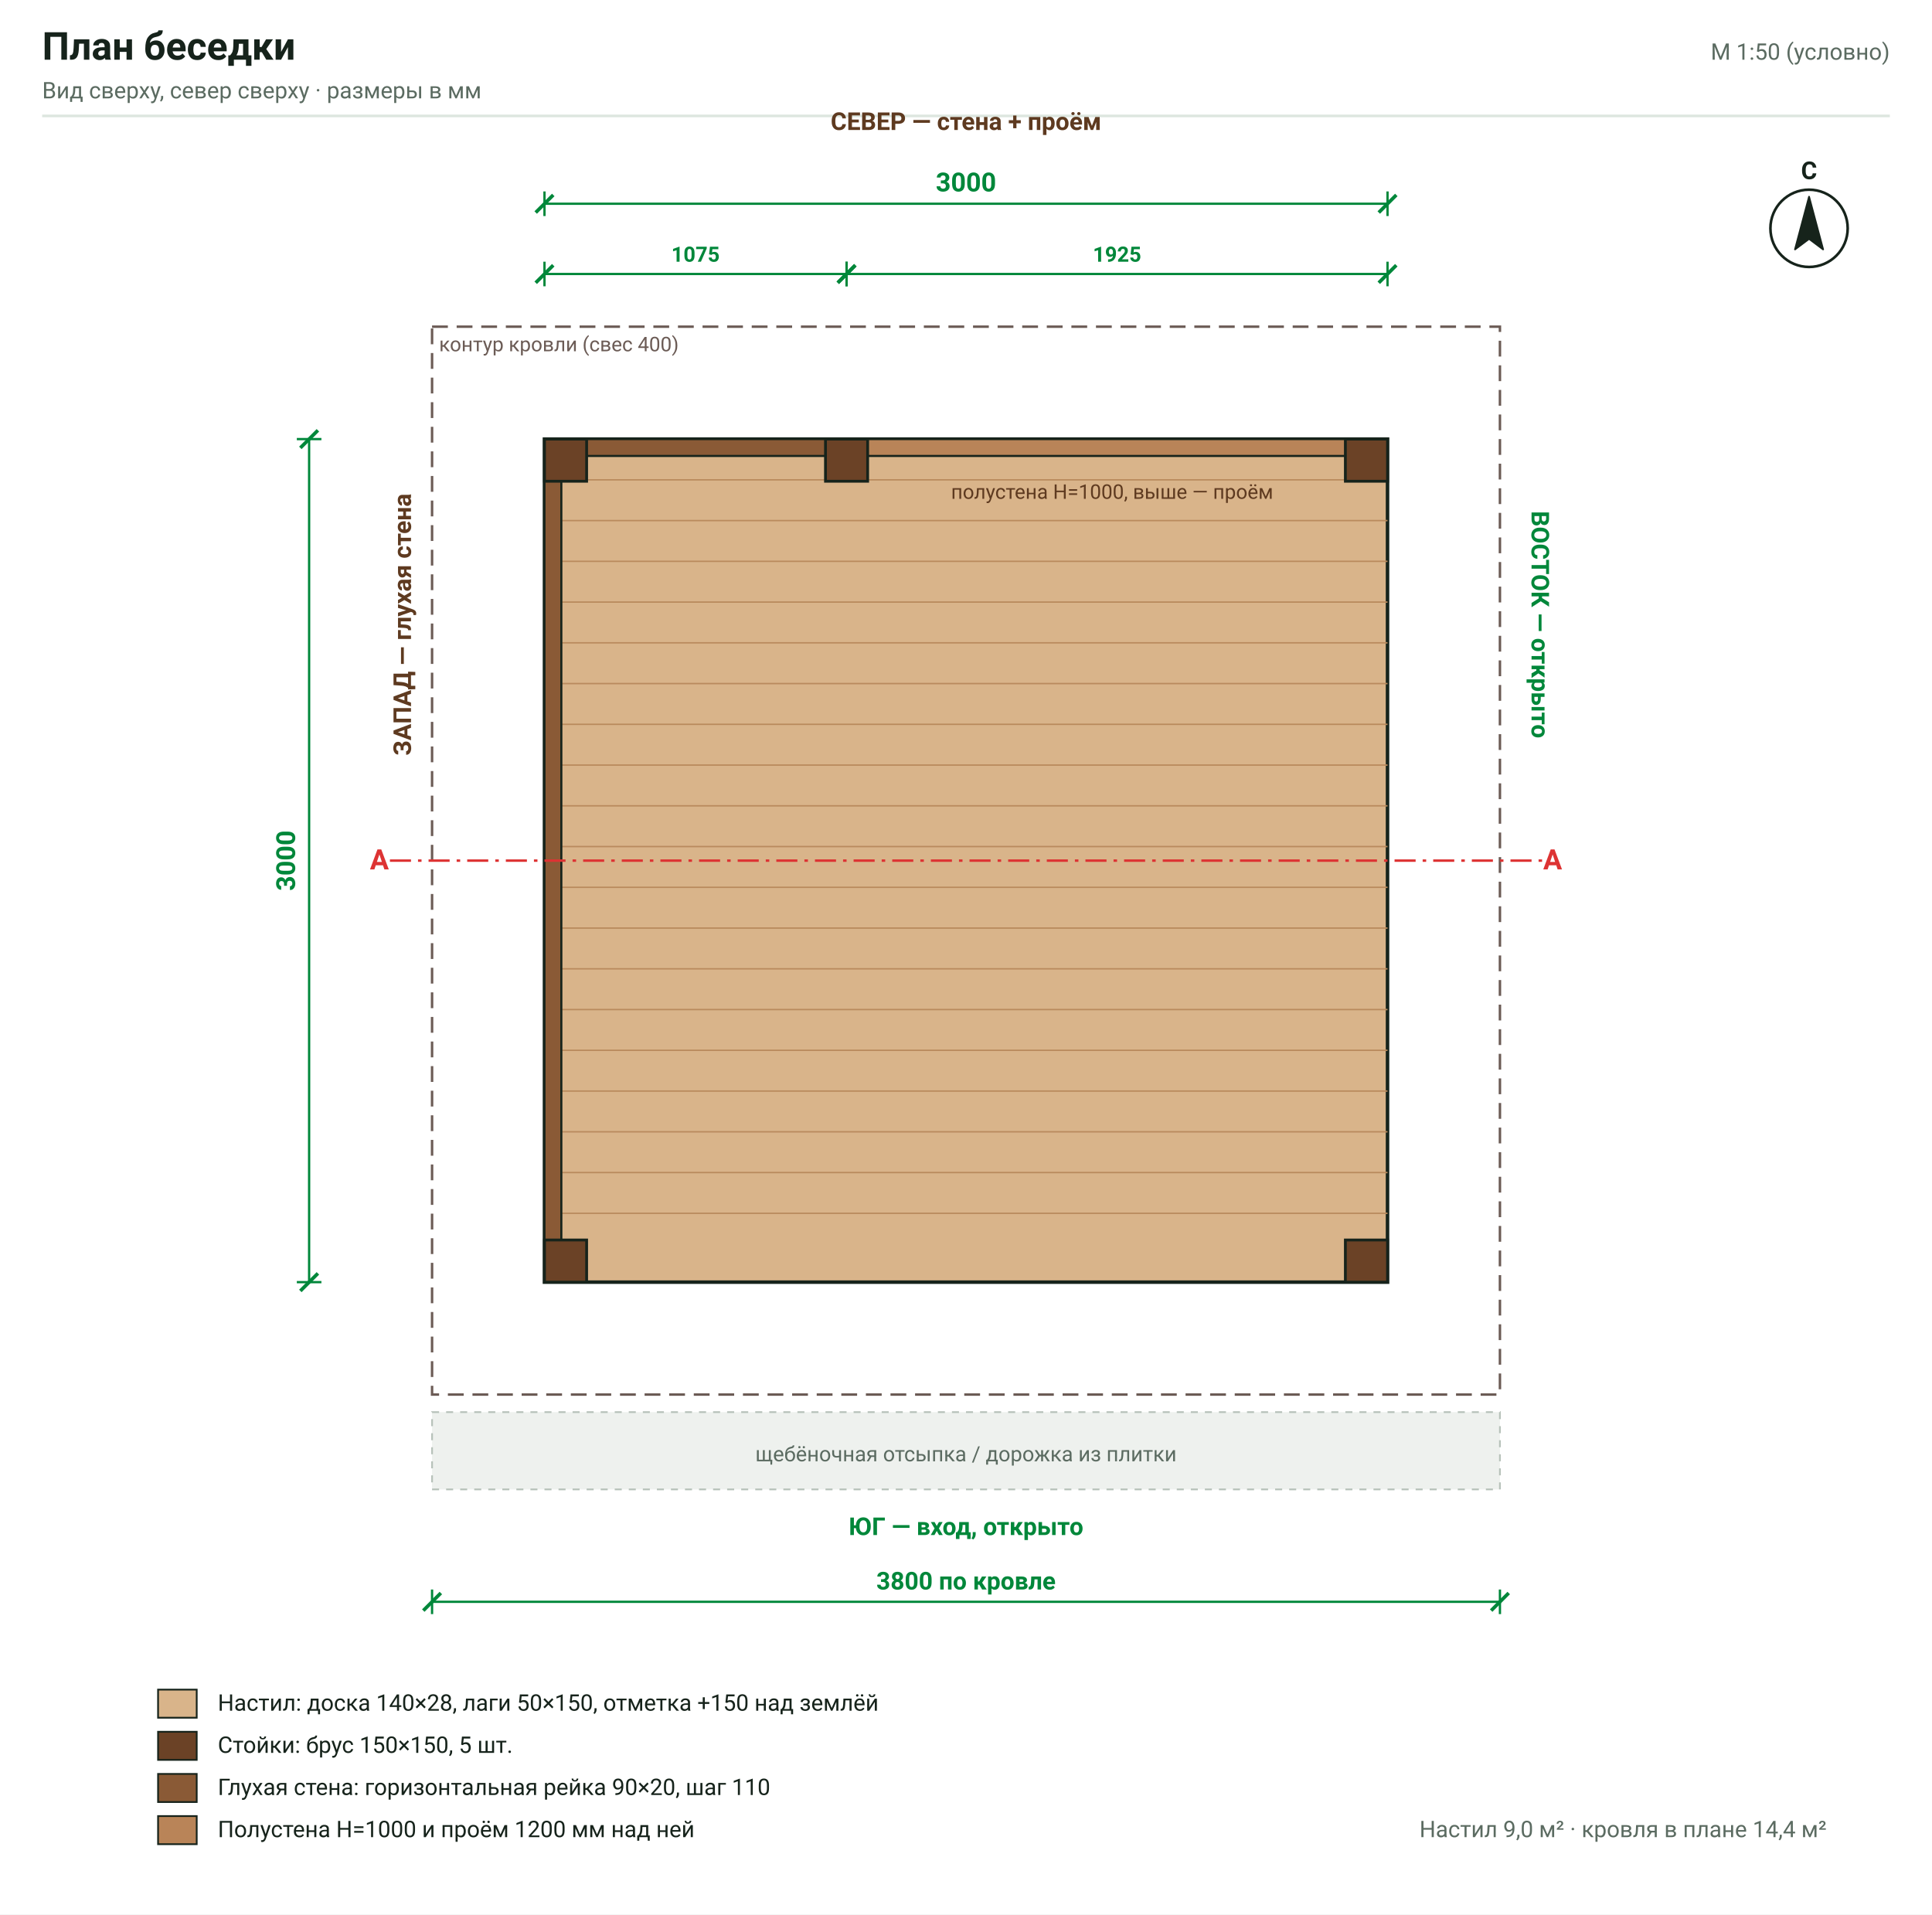
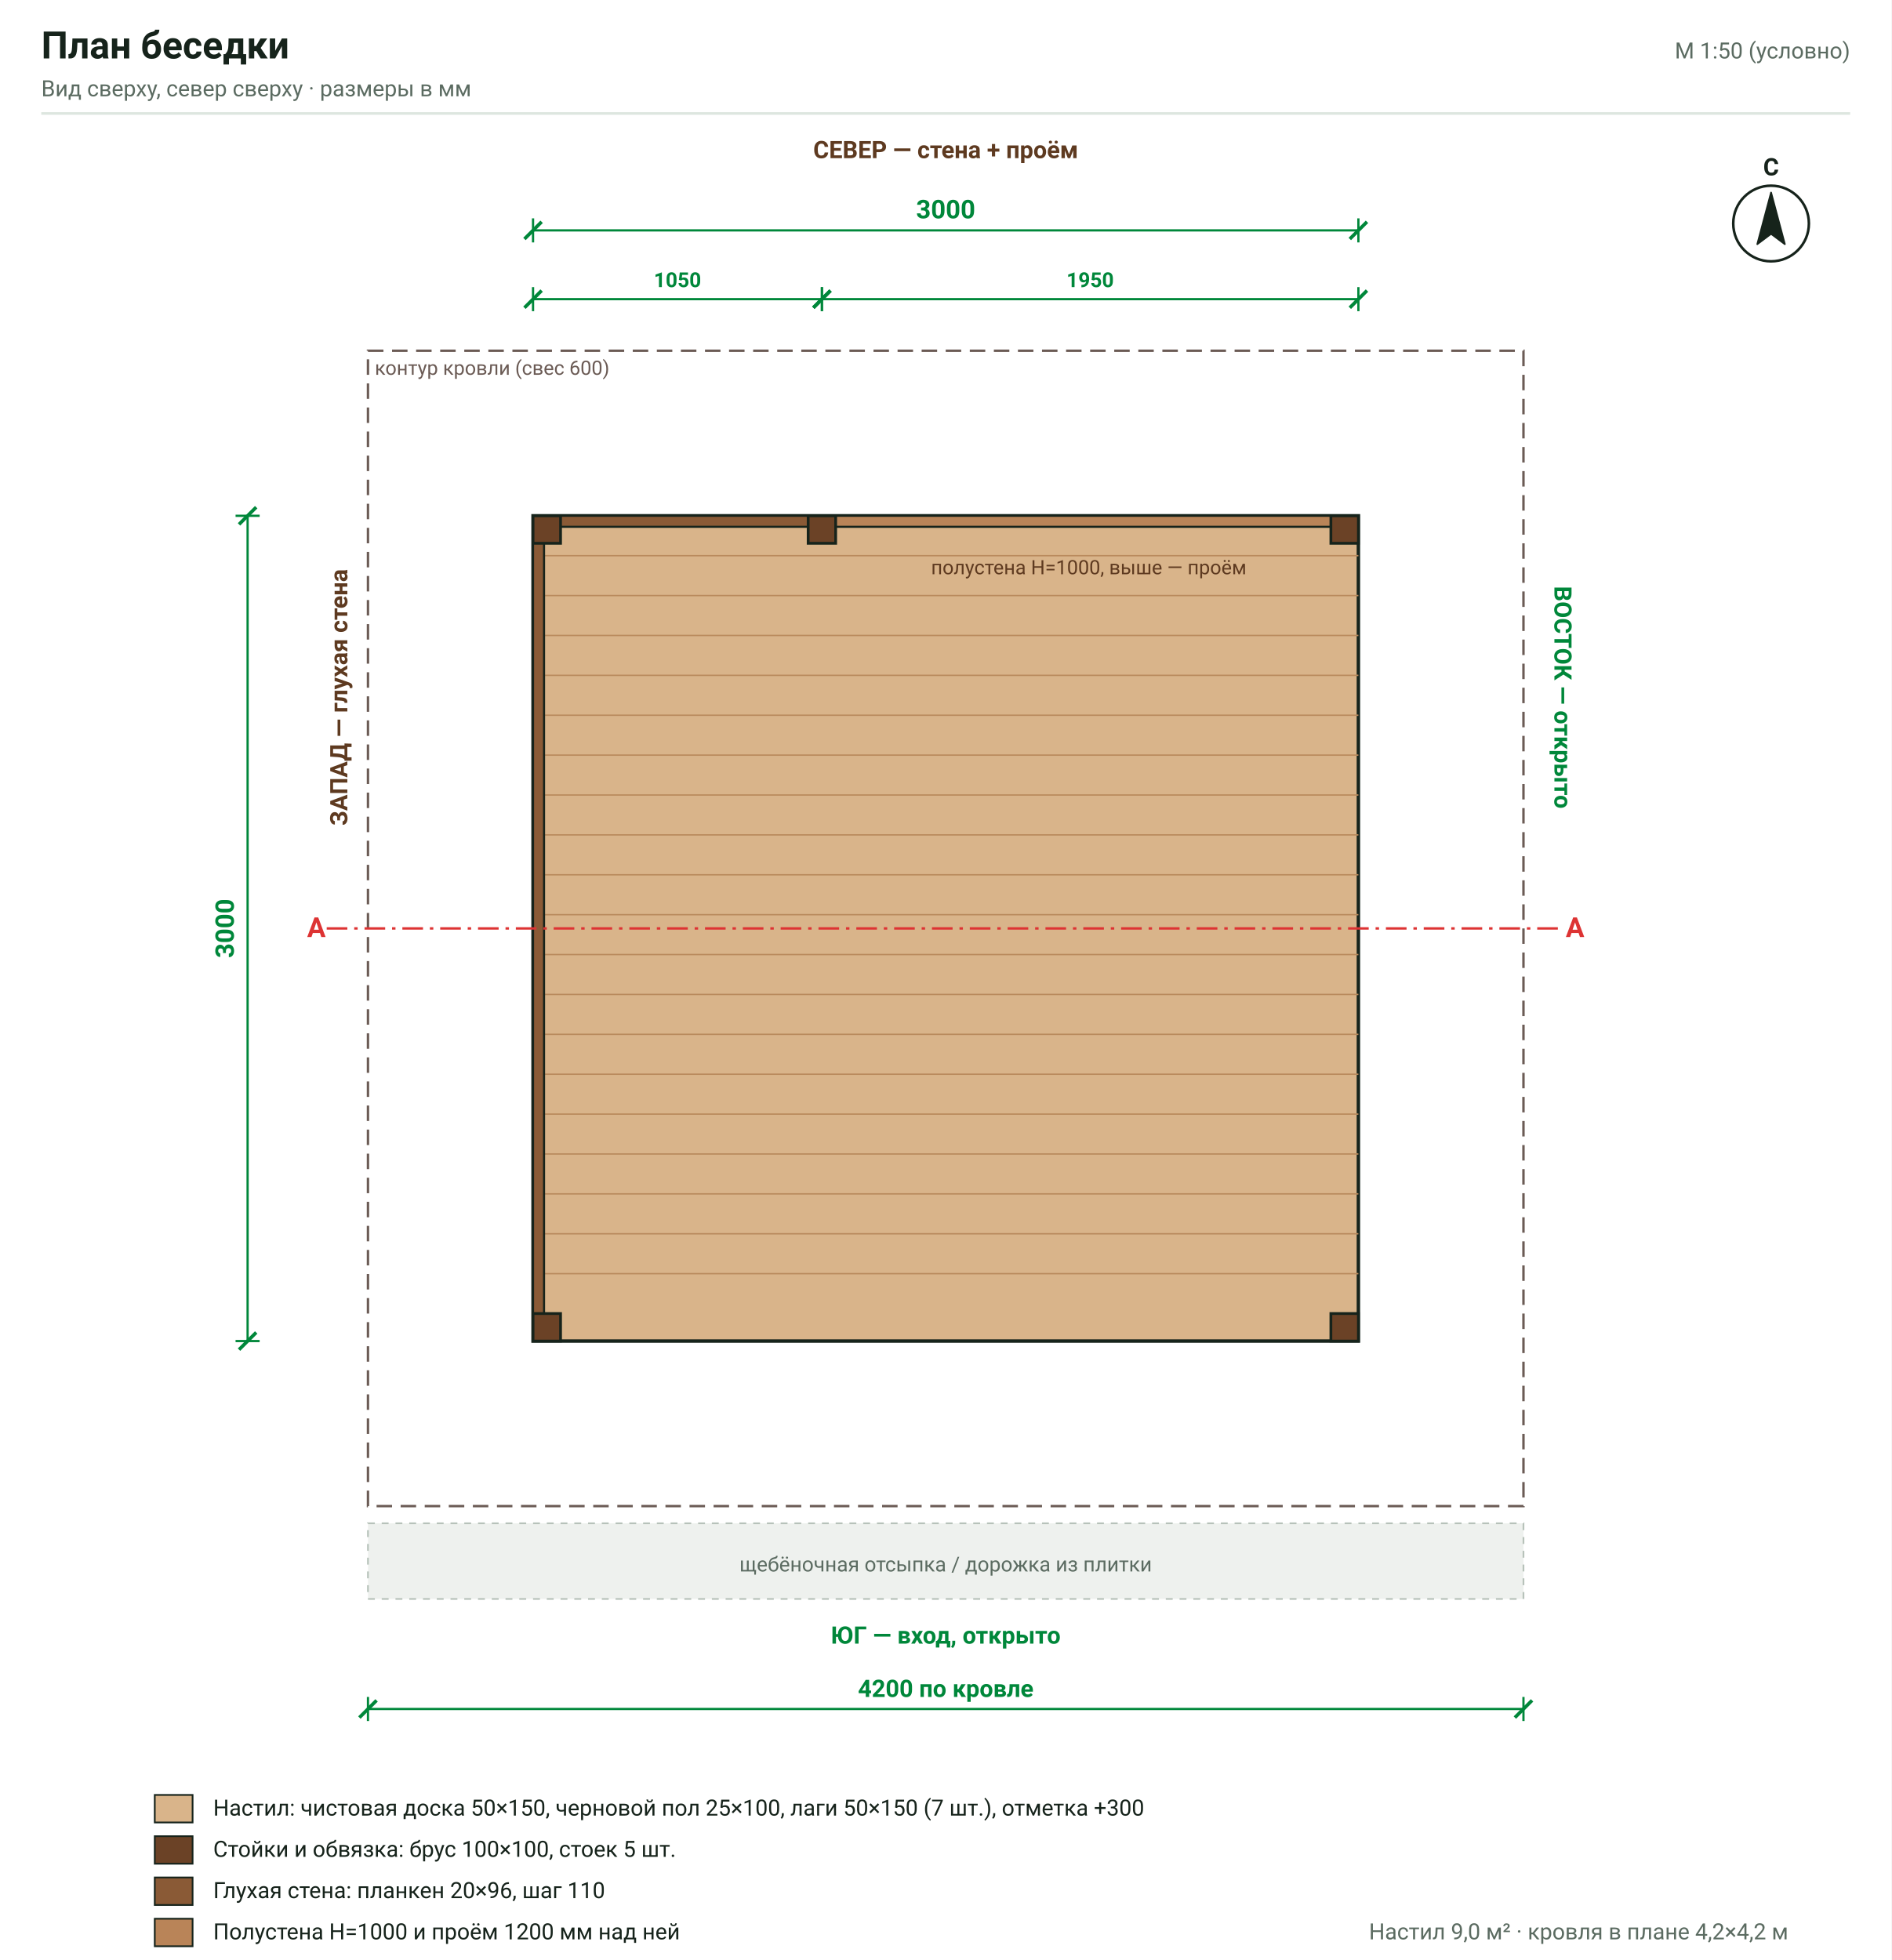
- <svg xmlns="http://www.w3.org/2000/svg" viewBox="0 0 1100 1090" width="1100" height="1090" role="img" aria-label="План беседки 3×3 м">
-   <rect width="1100" height="1090" fill="#ffffff" />
+ <svg xmlns="http://www.w3.org/2000/svg" viewBox="0 0 1100 1140" width="1100" height="1140" role="img" aria-label="План беседки 3×3 м">
+   <rect width="1100" height="1140" fill="#ffffff" />
  <text x="24.0" y="34.0" font-size="22" fill="#16231b" text-anchor="start" font-weight="700" font-family="system-ui,-apple-system,'Segoe UI',Roboto,Arial,sans-serif">План беседки</text>
  <text x="24.0" y="56.0" font-size="13" fill="#5b6b61" text-anchor="start" font-weight="400" font-family="system-ui,-apple-system,'Segoe UI',Roboto,Arial,sans-serif">Вид сверху, север сверху · размеры в мм</text>
  <text x="1076.0" y="34.0" font-size="13" fill="#5b6b61" text-anchor="end" font-weight="400" font-family="system-ui,-apple-system,'Segoe UI',Roboto,Arial,sans-serif">М 1:50 (условно)</text>
  <line x1="24.0" y1="66.0" x2="1076.0" y2="66.0" stroke="#dde6df" stroke-width="1.5" />
-   <rect x="246.0" y="804.0" width="608.0" height="44.0" fill="#eef1ee" stroke="#b7c2ba" stroke-width="1" stroke-dasharray="4 4" />
-   <text x="550.0" y="832.0" font-size="12" fill="#5b6b61" text-anchor="middle" font-weight="400" font-family="system-ui,-apple-system,'Segoe UI',Roboto,Arial,sans-serif">щебёночная отсыпка / дорожка из плитки</text>
-   <rect x="310.0" y="250.0" width="480.0" height="480.0" fill="#d9b48a" stroke="#16231b" stroke-width="2" />
-   <line x1="310.0" y1="273.2" x2="790.0" y2="273.2" stroke="#b98a5d" stroke-width="0.8" />
-   <line x1="310.0" y1="296.4" x2="790.0" y2="296.4" stroke="#b98a5d" stroke-width="0.8" />
-   <line x1="310.0" y1="319.6" x2="790.0" y2="319.6" stroke="#b98a5d" stroke-width="0.8" />
-   <line x1="310.0" y1="342.8" x2="790.0" y2="342.8" stroke="#b98a5d" stroke-width="0.8" />
-   <line x1="310.0" y1="366.0" x2="790.0" y2="366.0" stroke="#b98a5d" stroke-width="0.8" />
-   <line x1="310.0" y1="389.2" x2="790.0" y2="389.2" stroke="#b98a5d" stroke-width="0.8" />
-   <line x1="310.0" y1="412.4" x2="790.0" y2="412.4" stroke="#b98a5d" stroke-width="0.8" />
-   <line x1="310.0" y1="435.6" x2="790.0" y2="435.6" stroke="#b98a5d" stroke-width="0.8" />
-   <line x1="310.0" y1="458.8" x2="790.0" y2="458.8" stroke="#b98a5d" stroke-width="0.8" />
-   <line x1="310.0" y1="482.0" x2="790.0" y2="482.0" stroke="#b98a5d" stroke-width="0.8" />
-   <line x1="310.0" y1="505.2" x2="790.0" y2="505.2" stroke="#b98a5d" stroke-width="0.8" />
-   <line x1="310.0" y1="528.4" x2="790.0" y2="528.4" stroke="#b98a5d" stroke-width="0.8" />
-   <line x1="310.0" y1="551.6" x2="790.0" y2="551.6" stroke="#b98a5d" stroke-width="0.8" />
-   <line x1="310.0" y1="574.8" x2="790.0" y2="574.8" stroke="#b98a5d" stroke-width="0.8" />
-   <line x1="310.0" y1="598.0" x2="790.0" y2="598.0" stroke="#b98a5d" stroke-width="0.8" />
-   <line x1="310.0" y1="621.2" x2="790.0" y2="621.2" stroke="#b98a5d" stroke-width="0.8" />
-   <line x1="310.0" y1="644.4" x2="790.0" y2="644.4" stroke="#b98a5d" stroke-width="0.8" />
-   <line x1="310.0" y1="667.6" x2="790.0" y2="667.6" stroke="#b98a5d" stroke-width="0.8" />
-   <line x1="310.0" y1="690.8" x2="790.0" y2="690.8" stroke="#b98a5d" stroke-width="0.8" />
-   <rect x="246.0" y="186.0" width="608.0" height="608.0" fill="none" stroke="#6b5b55" stroke-width="1.4" stroke-dasharray="9 5" />
-   <text x="250.0" y="200.0" font-size="11.5" fill="#6b5b55" text-anchor="start" font-weight="400" font-family="system-ui,-apple-system,'Segoe UI',Roboto,Arial,sans-serif">контур кровли (свес 400)</text>
-   <rect x="310.0" y="250.0" width="9.6" height="480.0" fill="#8a5a36" stroke="#16231b" stroke-width="1.2" />
-   <rect x="310.0" y="250.0" width="172.0" height="9.6" fill="#8a5a36" stroke="#16231b" stroke-width="1.2" />
-   <rect x="482.0" y="250.0" width="308.0" height="9.6" fill="#b98458" stroke="#16231b" stroke-width="1.2" />
-   <text x="633.2" y="284.0" font-size="11.5" fill="#5e3a20" text-anchor="middle" font-weight="400" font-family="system-ui,-apple-system,'Segoe UI',Roboto,Arial,sans-serif">полустена H=1000, выше — проём</text>
-   <rect x="310.0" y="250.0" width="24.0" height="24.0" fill="#6b4226" stroke="#16231b" stroke-width="1.6" />
-   <rect x="766.0" y="250.0" width="24.0" height="24.0" fill="#6b4226" stroke="#16231b" stroke-width="1.6" />
-   <rect x="310.0" y="706.0" width="24.0" height="24.0" fill="#6b4226" stroke="#16231b" stroke-width="1.6" />
-   <rect x="766.0" y="706.0" width="24.0" height="24.0" fill="#6b4226" stroke="#16231b" stroke-width="1.6" />
-   <rect x="470.0" y="250.0" width="24.0" height="24.0" fill="#6b4226" stroke="#16231b" stroke-width="1.6" />
-   <text x="550.0" y="74.0" font-size="14" fill="#5e3a20" text-anchor="middle" font-weight="700" font-family="system-ui,-apple-system,'Segoe UI',Roboto,Arial,sans-serif">СЕВЕР — стена + проём</text>
-   <text x="550.0" y="874.0" font-size="14" fill="#00873a" text-anchor="middle" font-weight="700" font-family="system-ui,-apple-system,'Segoe UI',Roboto,Arial,sans-serif">ЮГ — вход, открыто</text>
-   <text x="872.0" y="355.6" font-size="14" fill="#00873a" text-anchor="middle" font-weight="700" font-family="system-ui,-apple-system,'Segoe UI',Roboto,Arial,sans-serif" transform="rotate(90 872.0 355.6)">ВОСТОК — открыто</text>
-   <text x="234.0" y="355.6" font-size="14" fill="#5e3a20" text-anchor="middle" font-weight="700" font-family="system-ui,-apple-system,'Segoe UI',Roboto,Arial,sans-serif" transform="rotate(-90 234.0 355.6)">ЗАПАД — глухая стена</text>
-   <line x1="310.0" y1="116.0" x2="790.0" y2="116.0" stroke="#00873a" stroke-width="1.3" />
-   <line x1="310.0" y1="109.0" x2="310.0" y2="123.0" stroke="#00873a" stroke-width="1.3" />
-   <line x1="305.0" y1="121.0" x2="315.0" y2="111.0" stroke="#00873a" stroke-width="2" />
-   <line x1="790.0" y1="109.0" x2="790.0" y2="123.0" stroke="#00873a" stroke-width="1.3" />
-   <line x1="785.0" y1="121.0" x2="795.0" y2="111.0" stroke="#00873a" stroke-width="2" />
-   <text x="550.0" y="109.0" font-size="15" fill="#00873a" text-anchor="middle" font-weight="600" font-family="system-ui,-apple-system,'Segoe UI',Roboto,Arial,sans-serif">3000</text>
-   <line x1="310.0" y1="156.0" x2="482.0" y2="156.0" stroke="#00873a" stroke-width="1.3" />
-   <line x1="310.0" y1="149.0" x2="310.0" y2="163.0" stroke="#00873a" stroke-width="1.3" />
-   <line x1="305.0" y1="161.0" x2="315.0" y2="151.0" stroke="#00873a" stroke-width="2" />
-   <line x1="482.0" y1="149.0" x2="482.0" y2="163.0" stroke="#00873a" stroke-width="1.3" />
-   <line x1="477.0" y1="161.0" x2="487.0" y2="151.0" stroke="#00873a" stroke-width="2" />
-   <text x="396.0" y="149.0" font-size="12" fill="#00873a" text-anchor="middle" font-weight="600" font-family="system-ui,-apple-system,'Segoe UI',Roboto,Arial,sans-serif">1075</text>
-   <line x1="482.0" y1="156.0" x2="790.0" y2="156.0" stroke="#00873a" stroke-width="1.3" />
-   <line x1="482.0" y1="149.0" x2="482.0" y2="163.0" stroke="#00873a" stroke-width="1.3" />
-   <line x1="477.0" y1="161.0" x2="487.0" y2="151.0" stroke="#00873a" stroke-width="2" />
-   <line x1="790.0" y1="149.0" x2="790.0" y2="163.0" stroke="#00873a" stroke-width="1.3" />
-   <line x1="785.0" y1="161.0" x2="795.0" y2="151.0" stroke="#00873a" stroke-width="2" />
-   <text x="636.0" y="149.0" font-size="12" fill="#00873a" text-anchor="middle" font-weight="600" font-family="system-ui,-apple-system,'Segoe UI',Roboto,Arial,sans-serif">1925</text>
-   <line x1="176.0" y1="250.0" x2="176.0" y2="730.0" stroke="#00873a" stroke-width="1.3" />
-   <line x1="169.0" y1="250.0" x2="183.0" y2="250.0" stroke="#00873a" stroke-width="1.3" />
-   <line x1="171.0" y1="255.0" x2="181.0" y2="245.0" stroke="#00873a" stroke-width="2" />
-   <line x1="169.0" y1="730.0" x2="183.0" y2="730.0" stroke="#00873a" stroke-width="1.3" />
-   <line x1="171.0" y1="735.0" x2="181.0" y2="725.0" stroke="#00873a" stroke-width="2" />
-   <text x="168.0" y="490.0" font-size="15" fill="#00873a" text-anchor="middle" font-weight="600" font-family="system-ui,-apple-system,'Segoe UI',Roboto,Arial,sans-serif" transform="rotate(-90 168.0 490.0)">3000</text>
-   <line x1="246.0" y1="912.0" x2="854.0" y2="912.0" stroke="#00873a" stroke-width="1.3" />
-   <line x1="246.0" y1="905.0" x2="246.0" y2="919.0" stroke="#00873a" stroke-width="1.3" />
-   <line x1="241.0" y1="917.0" x2="251.0" y2="907.0" stroke="#00873a" stroke-width="2" />
-   <line x1="854.0" y1="905.0" x2="854.0" y2="919.0" stroke="#00873a" stroke-width="1.3" />
-   <line x1="849.0" y1="917.0" x2="859.0" y2="907.0" stroke="#00873a" stroke-width="2" />
-   <text x="550.0" y="905.0" font-size="14" fill="#00873a" text-anchor="middle" font-weight="600" font-family="system-ui,-apple-system,'Segoe UI',Roboto,Arial,sans-serif">3800 по кровле</text>
-   <line x1="222.0" y1="490.0" x2="878.0" y2="490.0" stroke="#d33" stroke-width="1.4" stroke-dasharray="12 4 2 4" />
-   <text x="216.0" y="495.0" font-size="16" fill="#d33" text-anchor="middle" font-weight="700" font-family="system-ui,-apple-system,'Segoe UI',Roboto,Arial,sans-serif">A</text>
-   <text x="884.0" y="495.0" font-size="16" fill="#d33" text-anchor="middle" font-weight="700" font-family="system-ui,-apple-system,'Segoe UI',Roboto,Arial,sans-serif">A</text>
+   <rect x="214.0" y="886.0" width="672.0" height="44.0" fill="#eef1ee" stroke="#b7c2ba" stroke-width="1" stroke-dasharray="4 4" />
+   <text x="550.0" y="914.0" font-size="12" fill="#5b6b61" text-anchor="middle" font-weight="400" font-family="system-ui,-apple-system,'Segoe UI',Roboto,Arial,sans-serif">щебёночная отсыпка / дорожка из плитки</text>
+   <rect x="310.0" y="300.0" width="480.0" height="480.0" fill="#d9b48a" stroke="#16231b" stroke-width="2" />
+   <line x1="310.0" y1="323.2" x2="790.0" y2="323.2" stroke="#b98a5d" stroke-width="0.8" />
+   <line x1="310.0" y1="346.4" x2="790.0" y2="346.4" stroke="#b98a5d" stroke-width="0.8" />
+   <line x1="310.0" y1="369.6" x2="790.0" y2="369.6" stroke="#b98a5d" stroke-width="0.8" />
+   <line x1="310.0" y1="392.8" x2="790.0" y2="392.8" stroke="#b98a5d" stroke-width="0.8" />
+   <line x1="310.0" y1="416.0" x2="790.0" y2="416.0" stroke="#b98a5d" stroke-width="0.8" />
+   <line x1="310.0" y1="439.2" x2="790.0" y2="439.2" stroke="#b98a5d" stroke-width="0.8" />
+   <line x1="310.0" y1="462.4" x2="790.0" y2="462.4" stroke="#b98a5d" stroke-width="0.8" />
+   <line x1="310.0" y1="485.6" x2="790.0" y2="485.6" stroke="#b98a5d" stroke-width="0.8" />
+   <line x1="310.0" y1="508.8" x2="790.0" y2="508.8" stroke="#b98a5d" stroke-width="0.8" />
+   <line x1="310.0" y1="532.0" x2="790.0" y2="532.0" stroke="#b98a5d" stroke-width="0.8" />
+   <line x1="310.0" y1="555.2" x2="790.0" y2="555.2" stroke="#b98a5d" stroke-width="0.8" />
+   <line x1="310.0" y1="578.4" x2="790.0" y2="578.4" stroke="#b98a5d" stroke-width="0.8" />
+   <line x1="310.0" y1="601.6" x2="790.0" y2="601.6" stroke="#b98a5d" stroke-width="0.8" />
+   <line x1="310.0" y1="624.8" x2="790.0" y2="624.8" stroke="#b98a5d" stroke-width="0.8" />
+   <line x1="310.0" y1="648.0" x2="790.0" y2="648.0" stroke="#b98a5d" stroke-width="0.8" />
+   <line x1="310.0" y1="671.2" x2="790.0" y2="671.2" stroke="#b98a5d" stroke-width="0.8" />
+   <line x1="310.0" y1="694.4" x2="790.0" y2="694.4" stroke="#b98a5d" stroke-width="0.8" />
+   <line x1="310.0" y1="717.6" x2="790.0" y2="717.6" stroke="#b98a5d" stroke-width="0.8" />
+   <line x1="310.0" y1="740.8" x2="790.0" y2="740.8" stroke="#b98a5d" stroke-width="0.8" />
+   <rect x="214.0" y="204.0" width="672.0" height="672.0" fill="none" stroke="#6b5b55" stroke-width="1.4" stroke-dasharray="9 5" />
+   <text x="218.0" y="218.0" font-size="11.5" fill="#6b5b55" text-anchor="start" font-weight="400" font-family="system-ui,-apple-system,'Segoe UI',Roboto,Arial,sans-serif">контур кровли (свес 600)</text>
+   <rect x="310.0" y="300.0" width="6.4" height="480.0" fill="#8a5a36" stroke="#16231b" stroke-width="1.2" />
+   <rect x="310.0" y="300.0" width="168.0" height="6.4" fill="#8a5a36" stroke="#16231b" stroke-width="1.2" />
+   <rect x="478.0" y="300.0" width="312.0" height="6.4" fill="#b98458" stroke="#16231b" stroke-width="1.2" />
+   <text x="633.2" y="334.0" font-size="11.5" fill="#5e3a20" text-anchor="middle" font-weight="400" font-family="system-ui,-apple-system,'Segoe UI',Roboto,Arial,sans-serif">полустена H=1000, выше — проём</text>
+   <rect x="310.0" y="300.0" width="16.0" height="16.0" fill="#6b4226" stroke="#16231b" stroke-width="1.6" />
+   <rect x="774.0" y="300.0" width="16.0" height="16.0" fill="#6b4226" stroke="#16231b" stroke-width="1.6" />
+   <rect x="310.0" y="764.0" width="16.0" height="16.0" fill="#6b4226" stroke="#16231b" stroke-width="1.6" />
+   <rect x="774.0" y="764.0" width="16.0" height="16.0" fill="#6b4226" stroke="#16231b" stroke-width="1.6" />
+   <rect x="470.0" y="300.0" width="16.0" height="16.0" fill="#6b4226" stroke="#16231b" stroke-width="1.6" />
+   <text x="550.0" y="92.0" font-size="14" fill="#5e3a20" text-anchor="middle" font-weight="700" font-family="system-ui,-apple-system,'Segoe UI',Roboto,Arial,sans-serif">СЕВЕР — стена + проём</text>
+   <text x="550.0" y="956.0" font-size="14" fill="#00873a" text-anchor="middle" font-weight="700" font-family="system-ui,-apple-system,'Segoe UI',Roboto,Arial,sans-serif">ЮГ — вход, открыто</text>
+   <text x="904.0" y="405.6" font-size="14" fill="#00873a" text-anchor="middle" font-weight="700" font-family="system-ui,-apple-system,'Segoe UI',Roboto,Arial,sans-serif" transform="rotate(90 904.0 405.6)">ВОСТОК — открыто</text>
+   <text x="202.0" y="405.6" font-size="14" fill="#5e3a20" text-anchor="middle" font-weight="700" font-family="system-ui,-apple-system,'Segoe UI',Roboto,Arial,sans-serif" transform="rotate(-90 202.0 405.6)">ЗАПАД — глухая стена</text>
+   <line x1="310.0" y1="134.0" x2="790.0" y2="134.0" stroke="#00873a" stroke-width="1.3" />
+   <line x1="310.0" y1="127.0" x2="310.0" y2="141.0" stroke="#00873a" stroke-width="1.3" />
+   <line x1="305.0" y1="139.0" x2="315.0" y2="129.0" stroke="#00873a" stroke-width="2" />
+   <line x1="790.0" y1="127.0" x2="790.0" y2="141.0" stroke="#00873a" stroke-width="1.3" />
+   <line x1="785.0" y1="139.0" x2="795.0" y2="129.0" stroke="#00873a" stroke-width="2" />
+   <text x="550.0" y="127.0" font-size="15" fill="#00873a" text-anchor="middle" font-weight="600" font-family="system-ui,-apple-system,'Segoe UI',Roboto,Arial,sans-serif">3000</text>
+   <line x1="310.0" y1="174.0" x2="478.0" y2="174.0" stroke="#00873a" stroke-width="1.3" />
+   <line x1="310.0" y1="167.0" x2="310.0" y2="181.0" stroke="#00873a" stroke-width="1.3" />
+   <line x1="305.0" y1="179.0" x2="315.0" y2="169.0" stroke="#00873a" stroke-width="2" />
+   <line x1="478.0" y1="167.0" x2="478.0" y2="181.0" stroke="#00873a" stroke-width="1.3" />
+   <line x1="473.0" y1="179.0" x2="483.0" y2="169.0" stroke="#00873a" stroke-width="2" />
+   <text x="394.0" y="167.0" font-size="12" fill="#00873a" text-anchor="middle" font-weight="600" font-family="system-ui,-apple-system,'Segoe UI',Roboto,Arial,sans-serif">1050</text>
+   <line x1="478.0" y1="174.0" x2="790.0" y2="174.0" stroke="#00873a" stroke-width="1.3" />
+   <line x1="478.0" y1="167.0" x2="478.0" y2="181.0" stroke="#00873a" stroke-width="1.3" />
+   <line x1="473.0" y1="179.0" x2="483.0" y2="169.0" stroke="#00873a" stroke-width="2" />
+   <line x1="790.0" y1="167.0" x2="790.0" y2="181.0" stroke="#00873a" stroke-width="1.3" />
+   <line x1="785.0" y1="179.0" x2="795.0" y2="169.0" stroke="#00873a" stroke-width="2" />
+   <text x="634.0" y="167.0" font-size="12" fill="#00873a" text-anchor="middle" font-weight="600" font-family="system-ui,-apple-system,'Segoe UI',Roboto,Arial,sans-serif">1950</text>
+   <line x1="144.0" y1="300.0" x2="144.0" y2="780.0" stroke="#00873a" stroke-width="1.3" />
+   <line x1="137.0" y1="300.0" x2="151.0" y2="300.0" stroke="#00873a" stroke-width="1.3" />
+   <line x1="139.0" y1="305.0" x2="149.0" y2="295.0" stroke="#00873a" stroke-width="2" />
+   <line x1="137.0" y1="780.0" x2="151.0" y2="780.0" stroke="#00873a" stroke-width="1.3" />
+   <line x1="139.0" y1="785.0" x2="149.0" y2="775.0" stroke="#00873a" stroke-width="2" />
+   <text x="136.0" y="540.0" font-size="15" fill="#00873a" text-anchor="middle" font-weight="600" font-family="system-ui,-apple-system,'Segoe UI',Roboto,Arial,sans-serif" transform="rotate(-90 136.0 540.0)">3000</text>
+   <line x1="214.0" y1="994.0" x2="886.0" y2="994.0" stroke="#00873a" stroke-width="1.3" />
+   <line x1="214.0" y1="987.0" x2="214.0" y2="1001.0" stroke="#00873a" stroke-width="1.3" />
+   <line x1="209.0" y1="999.0" x2="219.0" y2="989.0" stroke="#00873a" stroke-width="2" />
+   <line x1="886.0" y1="987.0" x2="886.0" y2="1001.0" stroke="#00873a" stroke-width="1.3" />
+   <line x1="881.0" y1="999.0" x2="891.0" y2="989.0" stroke="#00873a" stroke-width="2" />
+   <text x="550.0" y="987.0" font-size="14" fill="#00873a" text-anchor="middle" font-weight="600" font-family="system-ui,-apple-system,'Segoe UI',Roboto,Arial,sans-serif">4200 по кровле</text>
+   <line x1="190.0" y1="540.0" x2="910.0" y2="540.0" stroke="#d33" stroke-width="1.4" stroke-dasharray="12 4 2 4" />
+   <text x="184.0" y="545.0" font-size="16" fill="#d33" text-anchor="middle" font-weight="700" font-family="system-ui,-apple-system,'Segoe UI',Roboto,Arial,sans-serif">A</text>
+   <text x="916.0" y="545.0" font-size="16" fill="#d33" text-anchor="middle" font-weight="700" font-family="system-ui,-apple-system,'Segoe UI',Roboto,Arial,sans-serif">A</text>
  <circle cx="1030" cy="130" r="22" fill="none" stroke="#16231b" stroke-width="1.5" />
  <polygon points="1030.0,112.0 1022.0,142.0 1030.0,136.0 1038.0,142.0" fill="#16231b" stroke="#16231b" stroke-width="1" stroke-linejoin="round" />
  <text x="1030.0" y="102.0" font-size="14" fill="#16231b" text-anchor="middle" font-weight="700" font-family="system-ui,-apple-system,'Segoe UI',Roboto,Arial,sans-serif">С</text>
-   <rect x="90.0" y="962.0" width="22.0" height="16.0" fill="#d9b48a" stroke="#16231b" stroke-width="1" />
-   <text x="124.0" y="974.0" font-size="13" fill="#16231b" text-anchor="start" font-weight="400" font-family="system-ui,-apple-system,'Segoe UI',Roboto,Arial,sans-serif">Настил: доска 140×28, лаги 50×150, отметка +150 над землёй</text>
-   <rect x="90.0" y="986.0" width="22.0" height="16.0" fill="#6b4226" stroke="#16231b" stroke-width="1" />
-   <text x="124.0" y="998.0" font-size="13" fill="#16231b" text-anchor="start" font-weight="400" font-family="system-ui,-apple-system,'Segoe UI',Roboto,Arial,sans-serif">Стойки: брус 150×150, 5 шт.</text>
-   <rect x="90.0" y="1010.0" width="22.0" height="16.0" fill="#8a5a36" stroke="#16231b" stroke-width="1" />
-   <text x="124.0" y="1022.0" font-size="13" fill="#16231b" text-anchor="start" font-weight="400" font-family="system-ui,-apple-system,'Segoe UI',Roboto,Arial,sans-serif">Глухая стена: горизонтальная рейка 90×20, шаг 110</text>
-   <rect x="90.0" y="1034.0" width="22.0" height="16.0" fill="#b98458" stroke="#16231b" stroke-width="1" />
-   <text x="124.0" y="1046.0" font-size="13" fill="#16231b" text-anchor="start" font-weight="400" font-family="system-ui,-apple-system,'Segoe UI',Roboto,Arial,sans-serif">Полустена H=1000 и проём 1200 мм над ней</text>
-   <text x="1040.0" y="1046.0" font-size="13" fill="#5b6b61" text-anchor="end" font-weight="400" font-family="system-ui,-apple-system,'Segoe UI',Roboto,Arial,sans-serif">Настил 9,0 м² · кровля в плане 14,4 м²</text>
+   <rect x="90.0" y="1044.0" width="22.0" height="16.0" fill="#d9b48a" stroke="#16231b" stroke-width="1" />
+   <text x="124.0" y="1056.0" font-size="13" fill="#16231b" text-anchor="start" font-weight="400" font-family="system-ui,-apple-system,'Segoe UI',Roboto,Arial,sans-serif">Настил: чистовая доска 50×150, черновой пол 25×100, лаги 50×150 (7 шт.), отметка +300</text>
+   <rect x="90.0" y="1068.0" width="22.0" height="16.0" fill="#6b4226" stroke="#16231b" stroke-width="1" />
+   <text x="124.0" y="1080.0" font-size="13" fill="#16231b" text-anchor="start" font-weight="400" font-family="system-ui,-apple-system,'Segoe UI',Roboto,Arial,sans-serif">Стойки и обвязка: брус 100×100, стоек 5 шт.</text>
+   <rect x="90.0" y="1092.0" width="22.0" height="16.0" fill="#8a5a36" stroke="#16231b" stroke-width="1" />
+   <text x="124.0" y="1104.0" font-size="13" fill="#16231b" text-anchor="start" font-weight="400" font-family="system-ui,-apple-system,'Segoe UI',Roboto,Arial,sans-serif">Глухая стена: планкен 20×96, шаг 110</text>
+   <rect x="90.0" y="1116.0" width="22.0" height="16.0" fill="#b98458" stroke="#16231b" stroke-width="1" />
+   <text x="124.0" y="1128.0" font-size="13" fill="#16231b" text-anchor="start" font-weight="400" font-family="system-ui,-apple-system,'Segoe UI',Roboto,Arial,sans-serif">Полустена H=1000 и проём 1200 мм над ней</text>
+   <text x="1040.0" y="1128.0" font-size="13" fill="#5b6b61" text-anchor="end" font-weight="400" font-family="system-ui,-apple-system,'Segoe UI',Roboto,Arial,sans-serif">Настил 9,0 м² · кровля в плане 4,2×4,2 м</text>
</svg>
